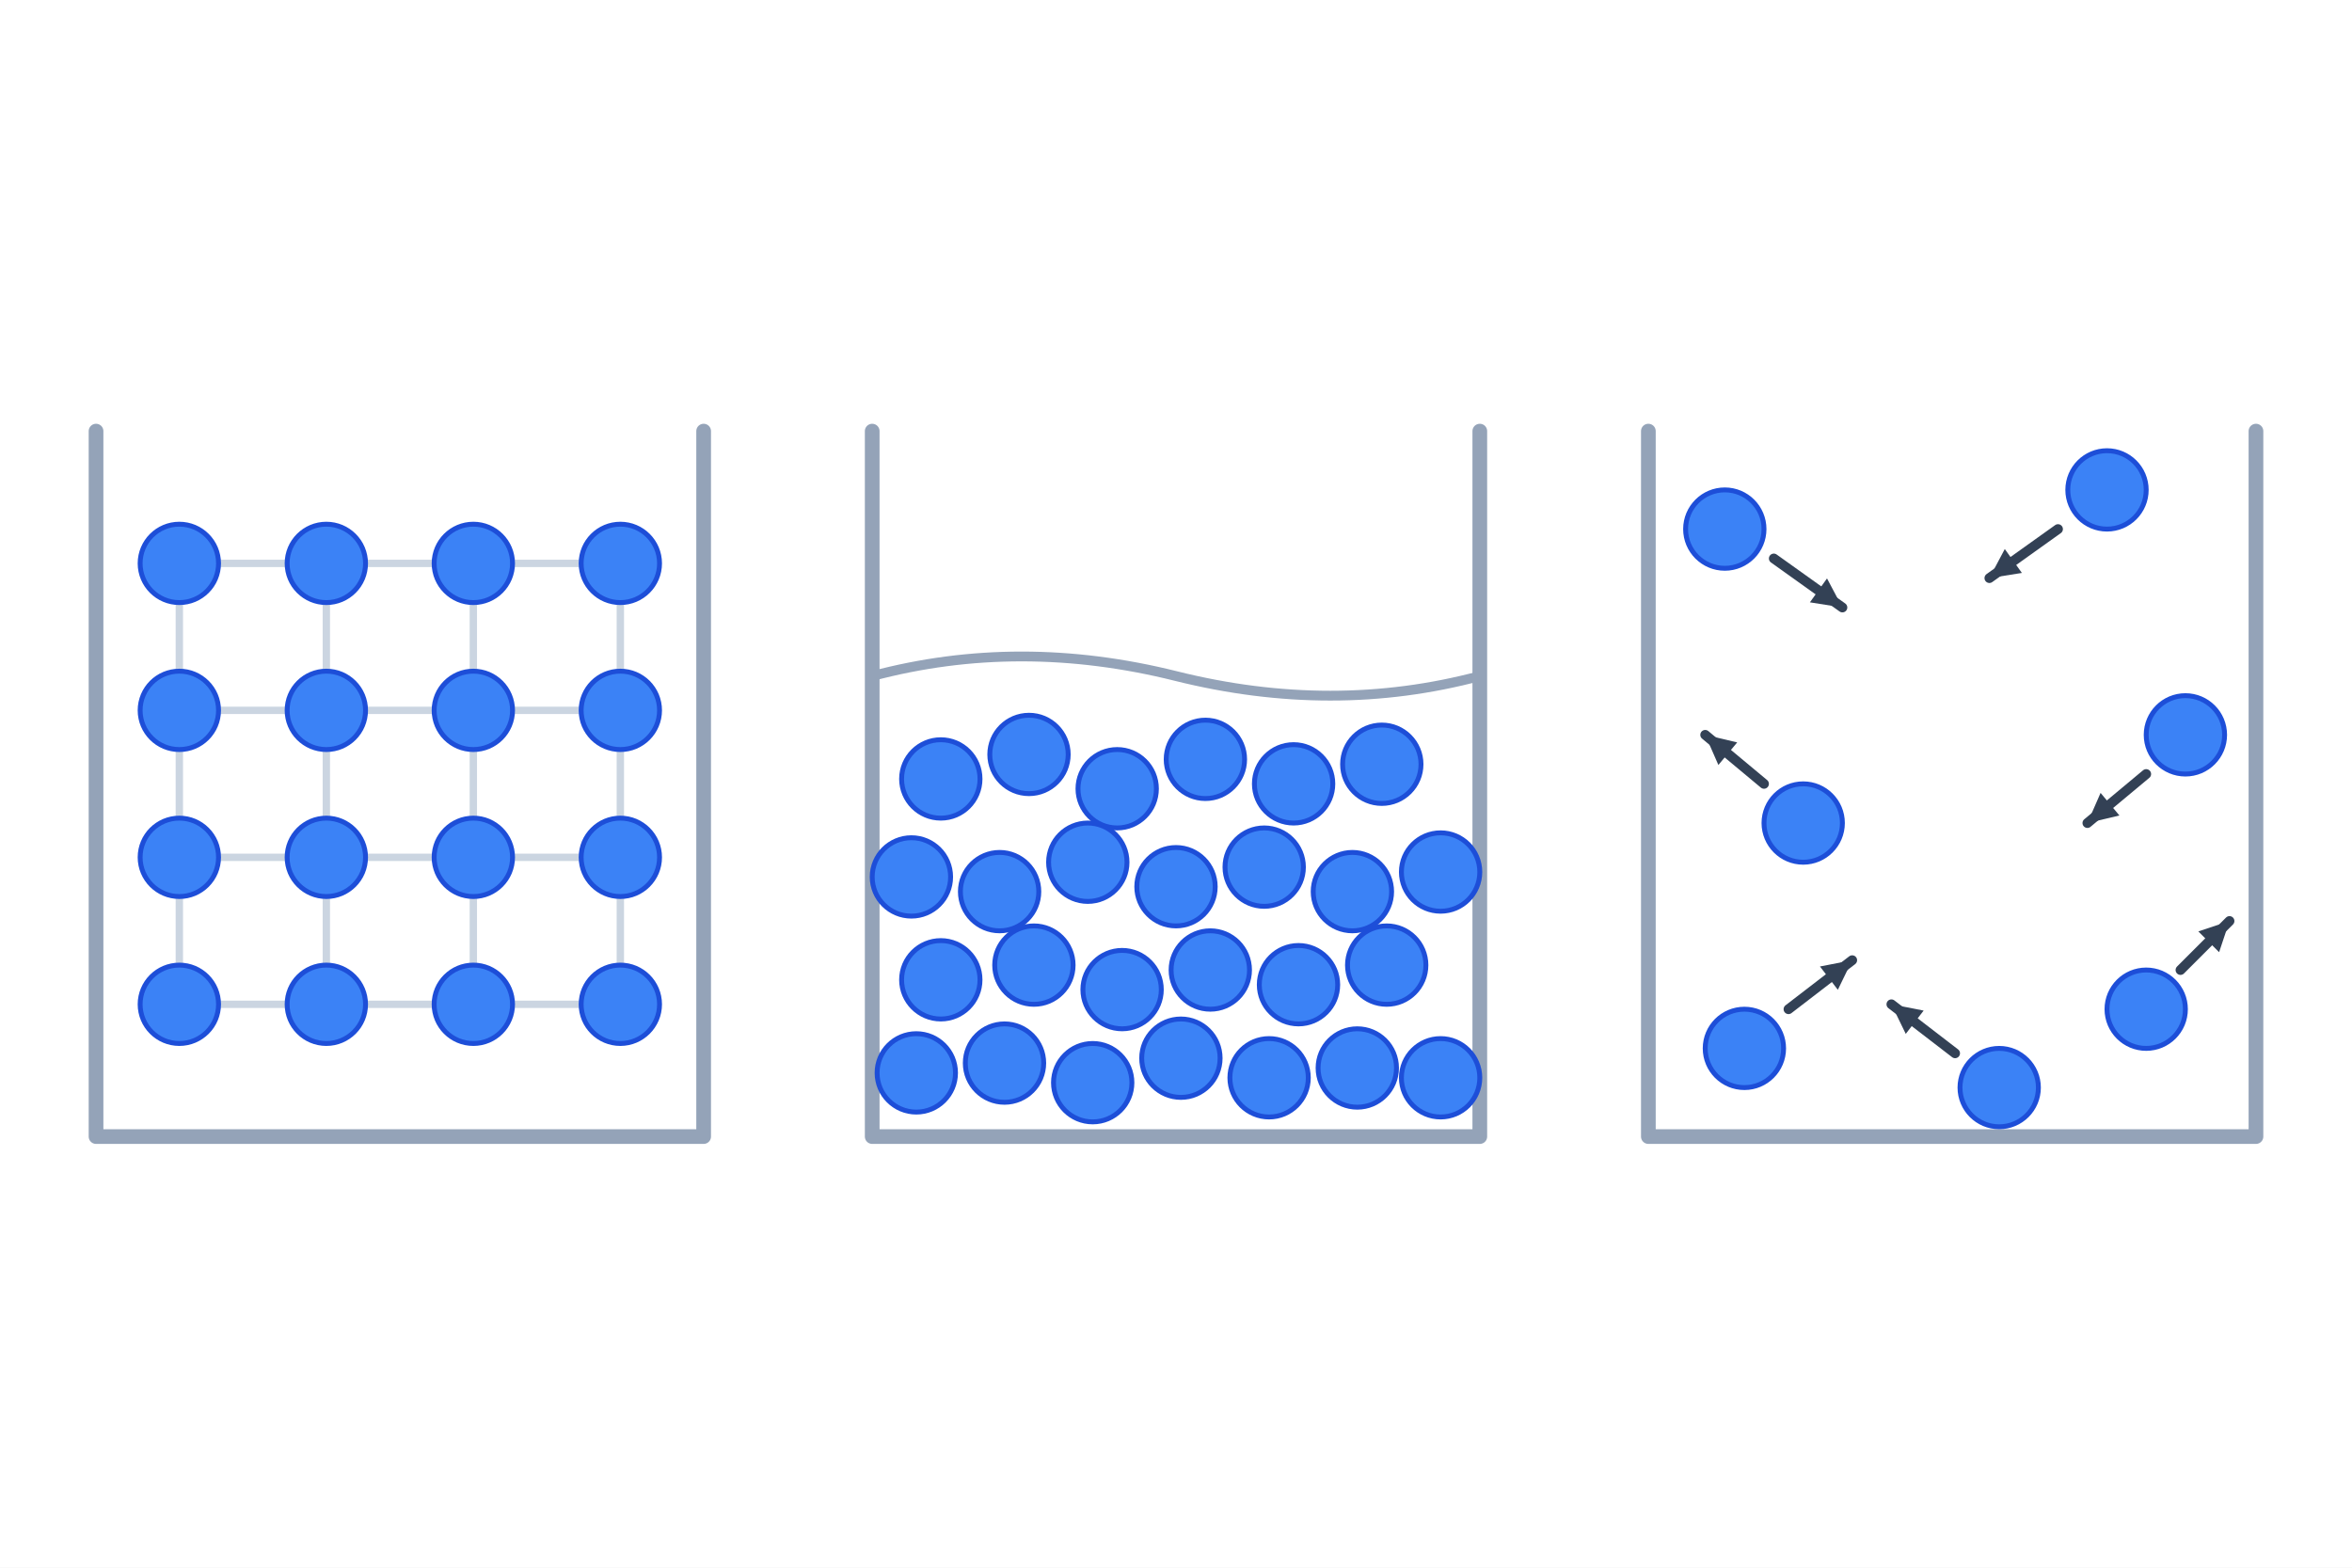
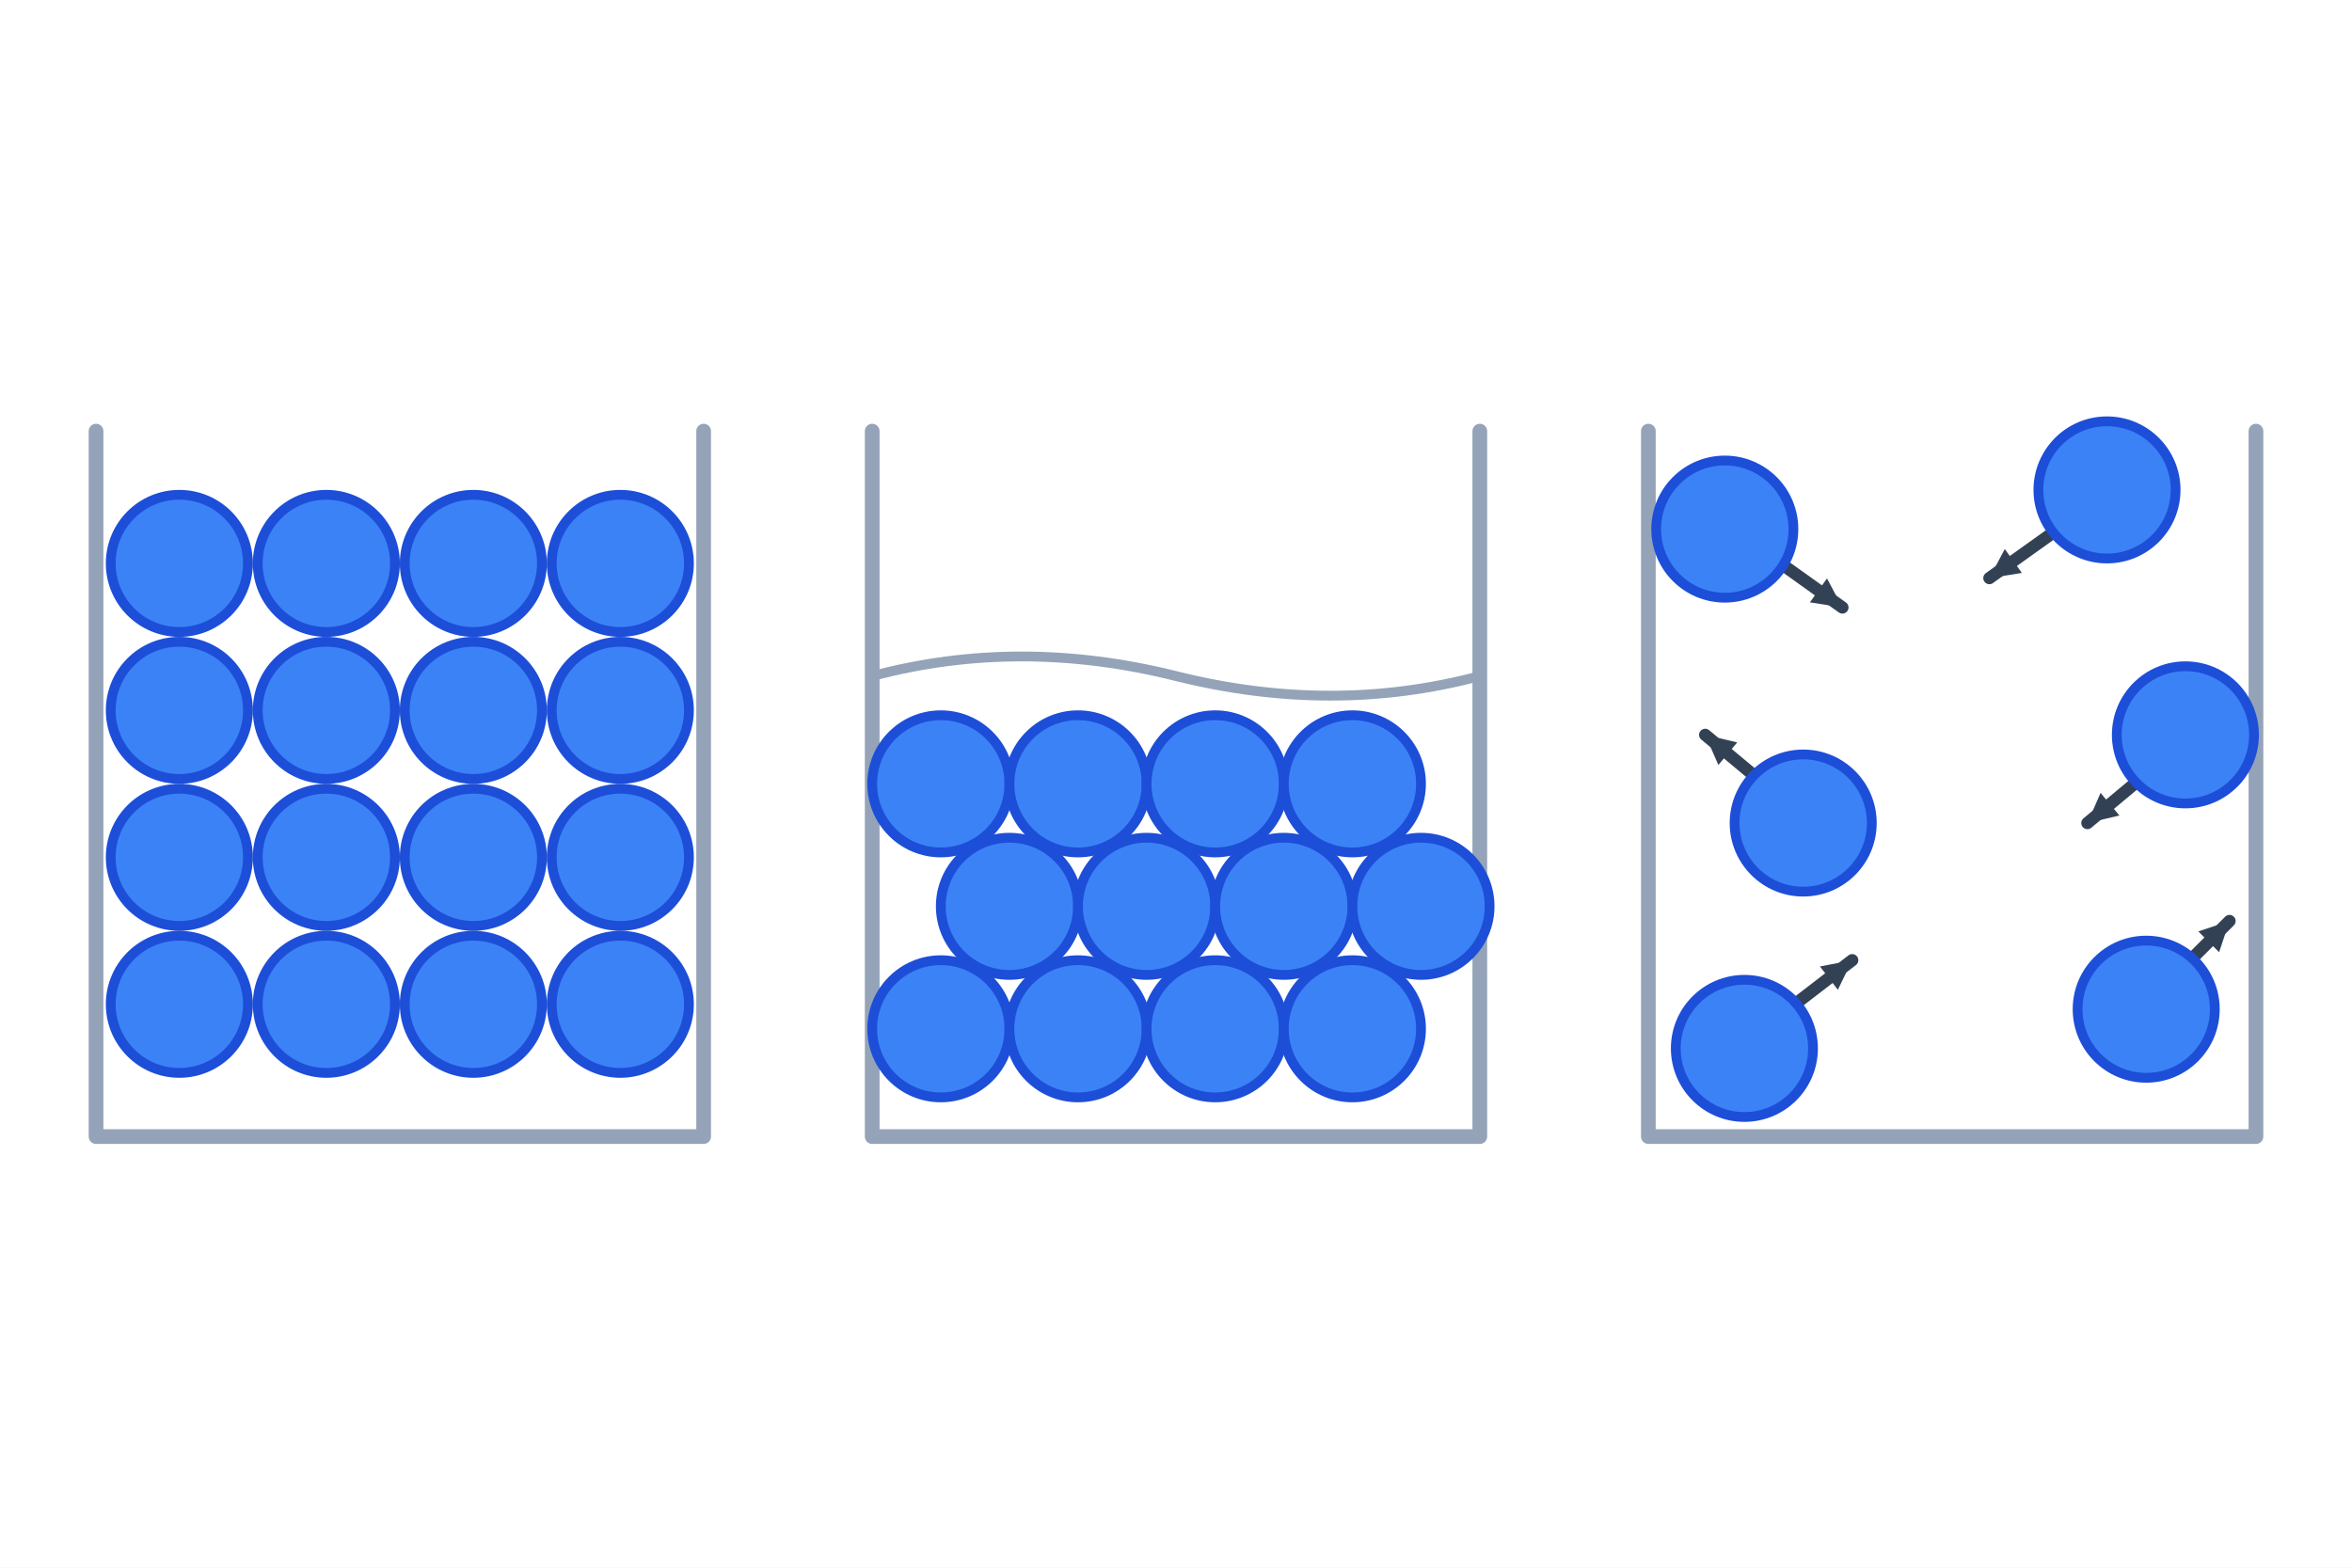
<svg xmlns="http://www.w3.org/2000/svg" viewBox="0 0 480 320">
  <rect x="0" y="0" width="480" height="320" fill="#ffffff" />
  <g fill="none" stroke="#94a3b8" stroke-width="3" stroke-linecap="round" stroke-linejoin="round">
    <polyline points="19.6,88 19.6,232 143.6,232 143.6,88" />
    <polyline points="178,88 178,232 302,232 302,88" />
    <polyline points="336.4,88 336.4,232 460.4,232 460.4,88" />
  </g>
  <g id="gA">
-     <g stroke="#cbd5e1" stroke-width="1.5">
+     <g stroke="#cbd5e1" stroke-width="2">
      <line x1="36.6" y1="115" x2="66.6" y2="115" />
+       <line x1="36.6" y1="145" x2="66.6" y2="145" />
+       <line x1="36.6" y1="175" x2="66.6" y2="175" />
+       <line x1="36.6" y1="205" x2="66.6" y2="205" />
      <line x1="66.6" y1="115" x2="96.6" y2="115" />
+       <line x1="66.6" y1="145" x2="96.6" y2="145" />
+       <line x1="66.6" y1="175" x2="96.6" y2="175" />
+       <line x1="66.6" y1="205" x2="96.6" y2="205" />
      <line x1="96.6" y1="115" x2="126.6" y2="115" />
-       <line x1="36.6" y1="145" x2="66.6" y2="145" />
-       <line x1="66.6" y1="145" x2="96.6" y2="145" />
      <line x1="96.6" y1="145" x2="126.6" y2="145" />
-       <line x1="36.6" y1="175" x2="66.6" y2="175" />
-       <line x1="66.6" y1="175" x2="96.6" y2="175" />
      <line x1="96.6" y1="175" x2="126.6" y2="175" />
-       <line x1="36.6" y1="205" x2="66.6" y2="205" />
-       <line x1="66.6" y1="205" x2="96.6" y2="205" />
      <line x1="96.6" y1="205" x2="126.6" y2="205" />
      <line x1="36.6" y1="115" x2="36.6" y2="145" />
      <line x1="36.6" y1="145" x2="36.6" y2="175" />
      <line x1="36.6" y1="175" x2="36.6" y2="205" />
      <line x1="66.6" y1="115" x2="66.6" y2="145" />
      <line x1="66.6" y1="145" x2="66.6" y2="175" />
      <line x1="66.6" y1="175" x2="66.6" y2="205" />
      <line x1="96.6" y1="115" x2="96.6" y2="145" />
      <line x1="96.6" y1="145" x2="96.6" y2="175" />
      <line x1="96.6" y1="175" x2="96.6" y2="205" />
      <line x1="126.6" y1="115" x2="126.6" y2="145" />
      <line x1="126.6" y1="145" x2="126.6" y2="175" />
      <line x1="126.6" y1="175" x2="126.6" y2="205" />
    </g>
-     <g fill="#3b82f6" stroke="#1d4ed8" stroke-width="1">
-       <circle cx="36.6" cy="115" r="8" />
-       <circle cx="66.6" cy="115" r="8" />
-       <circle cx="96.6" cy="115" r="8" />
-       <circle cx="126.6" cy="115" r="8" />
-       <circle cx="36.6" cy="145" r="8" />
-       <circle cx="66.6" cy="145" r="8" />
-       <circle cx="96.6" cy="145" r="8" />
-       <circle cx="126.6" cy="145" r="8" />
-       <circle cx="36.6" cy="175" r="8" />
-       <circle cx="66.6" cy="175" r="8" />
-       <circle cx="96.6" cy="175" r="8" />
-       <circle cx="126.6" cy="175" r="8" />
-       <circle cx="36.6" cy="205" r="8" />
-       <circle cx="66.6" cy="205" r="8" />
-       <circle cx="96.6" cy="205" r="8" />
-       <circle cx="126.6" cy="205" r="8" />
+     <g fill="#3b82f6" stroke="#1d4ed8" stroke-width="2">
+       <circle cx="36.6" cy="115" r="14" />
+       <circle cx="36.6" cy="145" r="14" />
+       <circle cx="36.6" cy="175" r="14" />
+       <circle cx="36.6" cy="205" r="14" />
+       <circle cx="66.6" cy="115" r="14" />
+       <circle cx="66.6" cy="145" r="14" />
+       <circle cx="66.6" cy="175" r="14" />
+       <circle cx="66.6" cy="205" r="14" />
+       <circle cx="96.6" cy="115" r="14" />
+       <circle cx="96.6" cy="145" r="14" />
+       <circle cx="96.6" cy="175" r="14" />
+       <circle cx="96.6" cy="205" r="14" />
+       <circle cx="126.6" cy="115" r="14" />
+       <circle cx="126.6" cy="145" r="14" />
+       <circle cx="126.6" cy="175" r="14" />
+       <circle cx="126.6" cy="205" r="14" />
    </g>
  </g>
  <g id="gB">
    <path d="M178,138 Q208,130 240,138 T302,138" fill="none" stroke="#94a3b8" stroke-width="2" />
-     <g fill="#3b82f6" stroke="#1d4ed8" stroke-width="1">
-       <circle cx="192" cy="159" r="8" />
-       <circle cx="210" cy="154" r="8" />
-       <circle cx="228" cy="161" r="8" />
-       <circle cx="246" cy="155" r="8" />
-       <circle cx="264" cy="160" r="8" />
-       <circle cx="282" cy="156" r="8" />
-       <circle cx="186" cy="179" r="8" />
-       <circle cx="204" cy="182" r="8" />
-       <circle cx="222" cy="176" r="8" />
-       <circle cx="240" cy="181" r="8" />
-       <circle cx="258" cy="177" r="8" />
-       <circle cx="276" cy="182" r="8" />
-       <circle cx="294" cy="178" r="8" />
-       <circle cx="192" cy="200" r="8" />
-       <circle cx="211" cy="197" r="8" />
-       <circle cx="229" cy="202" r="8" />
-       <circle cx="247" cy="198" r="8" />
-       <circle cx="265" cy="201" r="8" />
-       <circle cx="283" cy="197" r="8" />
-       <circle cx="187" cy="219" r="8" />
-       <circle cx="205" cy="217" r="8" />
-       <circle cx="223" cy="221" r="8" />
-       <circle cx="241" cy="216" r="8" />
-       <circle cx="259" cy="220" r="8" />
-       <circle cx="277" cy="218" r="8" />
-       <circle cx="294" cy="220" r="8" />
+     <g fill="#3b82f6" stroke="#1d4ed8" stroke-width="2">
+       <circle cx="192" cy="160" r="14" />
+       <circle cx="220" cy="160" r="14" />
+       <circle cx="248" cy="160" r="14" />
+       <circle cx="276" cy="160" r="14" />
+       <circle cx="206" cy="185" r="14" />
+       <circle cx="234" cy="185" r="14" />
+       <circle cx="262" cy="185" r="14" />
+       <circle cx="290" cy="185" r="14" />
+       <circle cx="192" cy="210" r="14" />
+       <circle cx="220" cy="210" r="14" />
+       <circle cx="248" cy="210" r="14" />
+       <circle cx="276" cy="210" r="14" />
    </g>
  </g>
  <g id="gC">
-     <g stroke="#334155" stroke-width="2" stroke-linecap="round">
+     <g stroke="#334155" stroke-width="2.5" stroke-linecap="round">
      <line x1="362" y1="114" x2="376" y2="124" />
      <line x1="420" y1="108" x2="406" y2="118" />
      <line x1="360" y1="160" x2="348" y2="150" />
      <line x1="438" y1="158" x2="426" y2="168" />
      <line x1="365" y1="206" x2="378" y2="196" />
-       <line x1="399" y1="215" x2="386" y2="205" />
      <line x1="445" y1="198" x2="455" y2="188" />
    </g>
    <g fill="#334155">
      <polygon points="376,124 369.37,122.95 372.86,118.07" />
      <polygon points="406,118 409.14,112.07 412.63,116.95" />
      <polygon points="348,150 354.53,151.54 350.69,156.15" />
      <polygon points="426,168 428.69,161.85 432.53,166.46" />
      <polygon points="378,196 375.07,202.04 371.42,197.28" />
-       <polygon points="386,205 392.58,206.28 388.93,211.04" />
      <polygon points="455,188 452.88,194.36 448.64,190.12" />
    </g>
-     <g fill="#3b82f6" stroke="#1d4ed8" stroke-width="1">
-       <circle cx="352" cy="108" r="8" />
-       <circle cx="430" cy="100" r="8" />
-       <circle cx="368" cy="168" r="8" />
-       <circle cx="446" cy="150" r="8" />
-       <circle cx="356" cy="214" r="8" />
-       <circle cx="408" cy="222" r="8" />
-       <circle cx="438" cy="206" r="8" />
+     <g fill="#3b82f6" stroke="#1d4ed8" stroke-width="2">
+       <circle cx="352" cy="108" r="14" />
+       <circle cx="430" cy="100" r="14" />
+       <circle cx="368" cy="168" r="14" />
+       <circle cx="446" cy="150" r="14" />
+       <circle cx="356" cy="214" r="14" />
+       <circle cx="438" cy="206" r="14" />
    </g>
  </g>
</svg>
